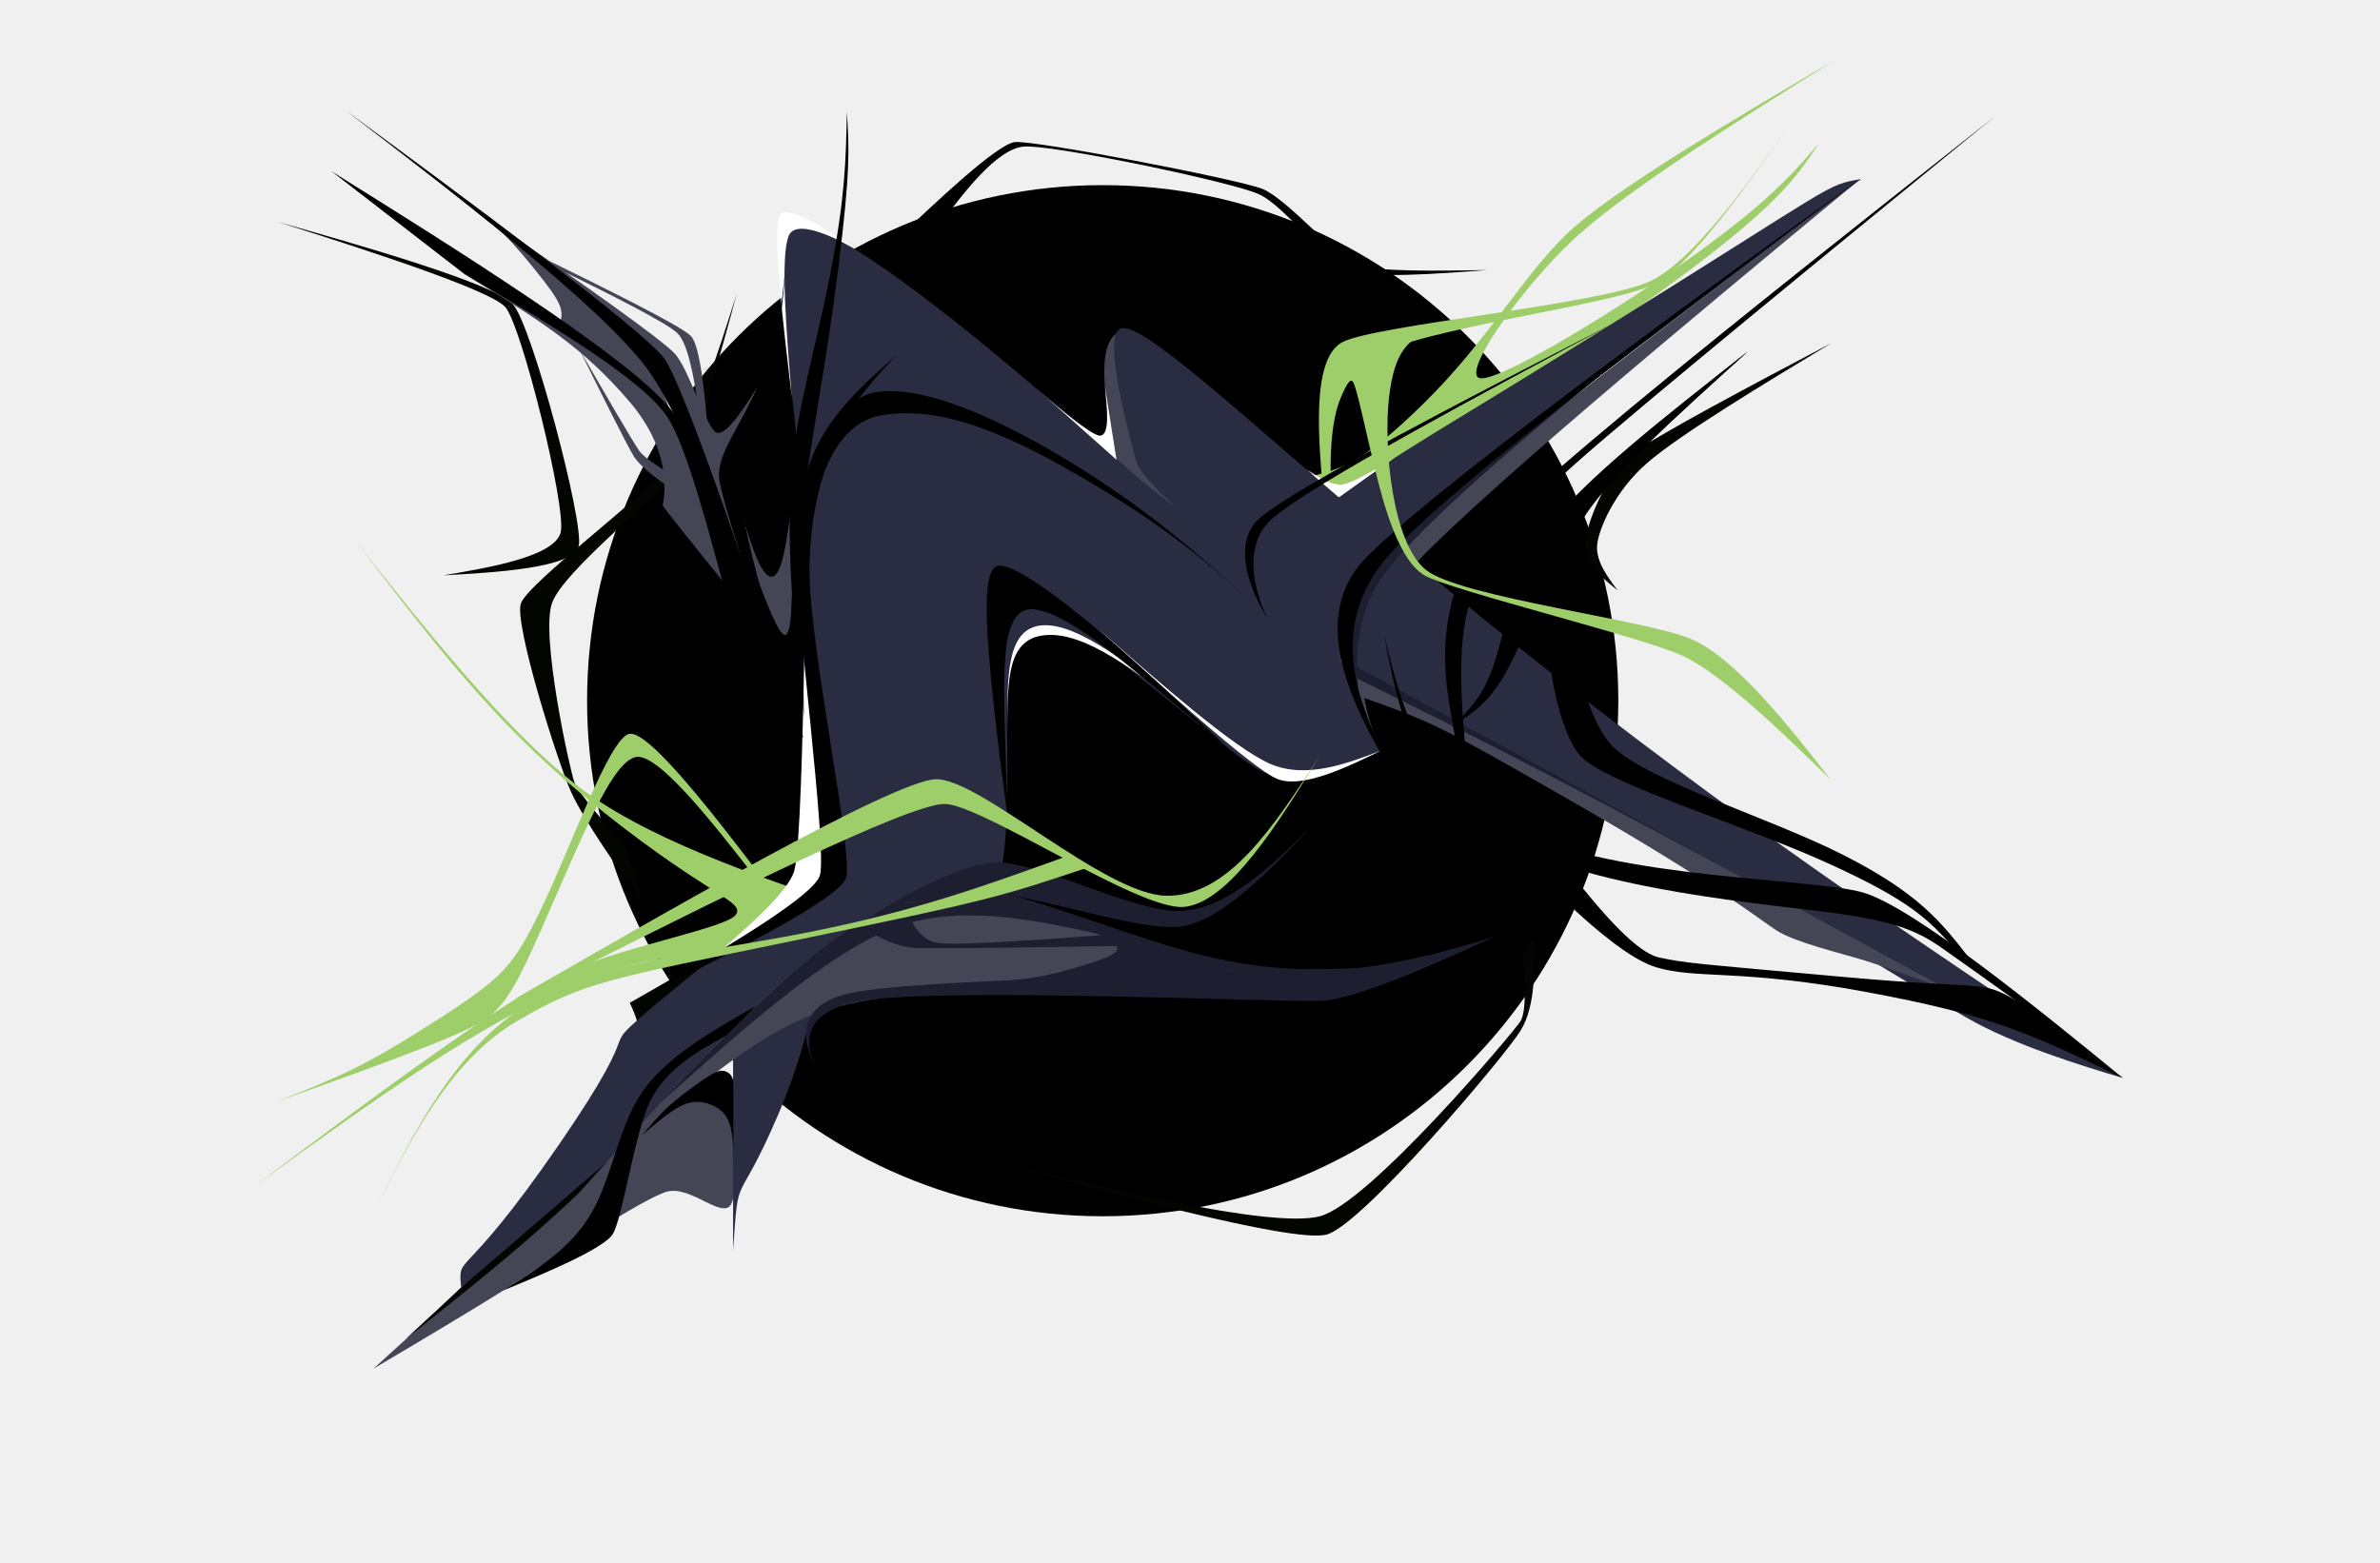
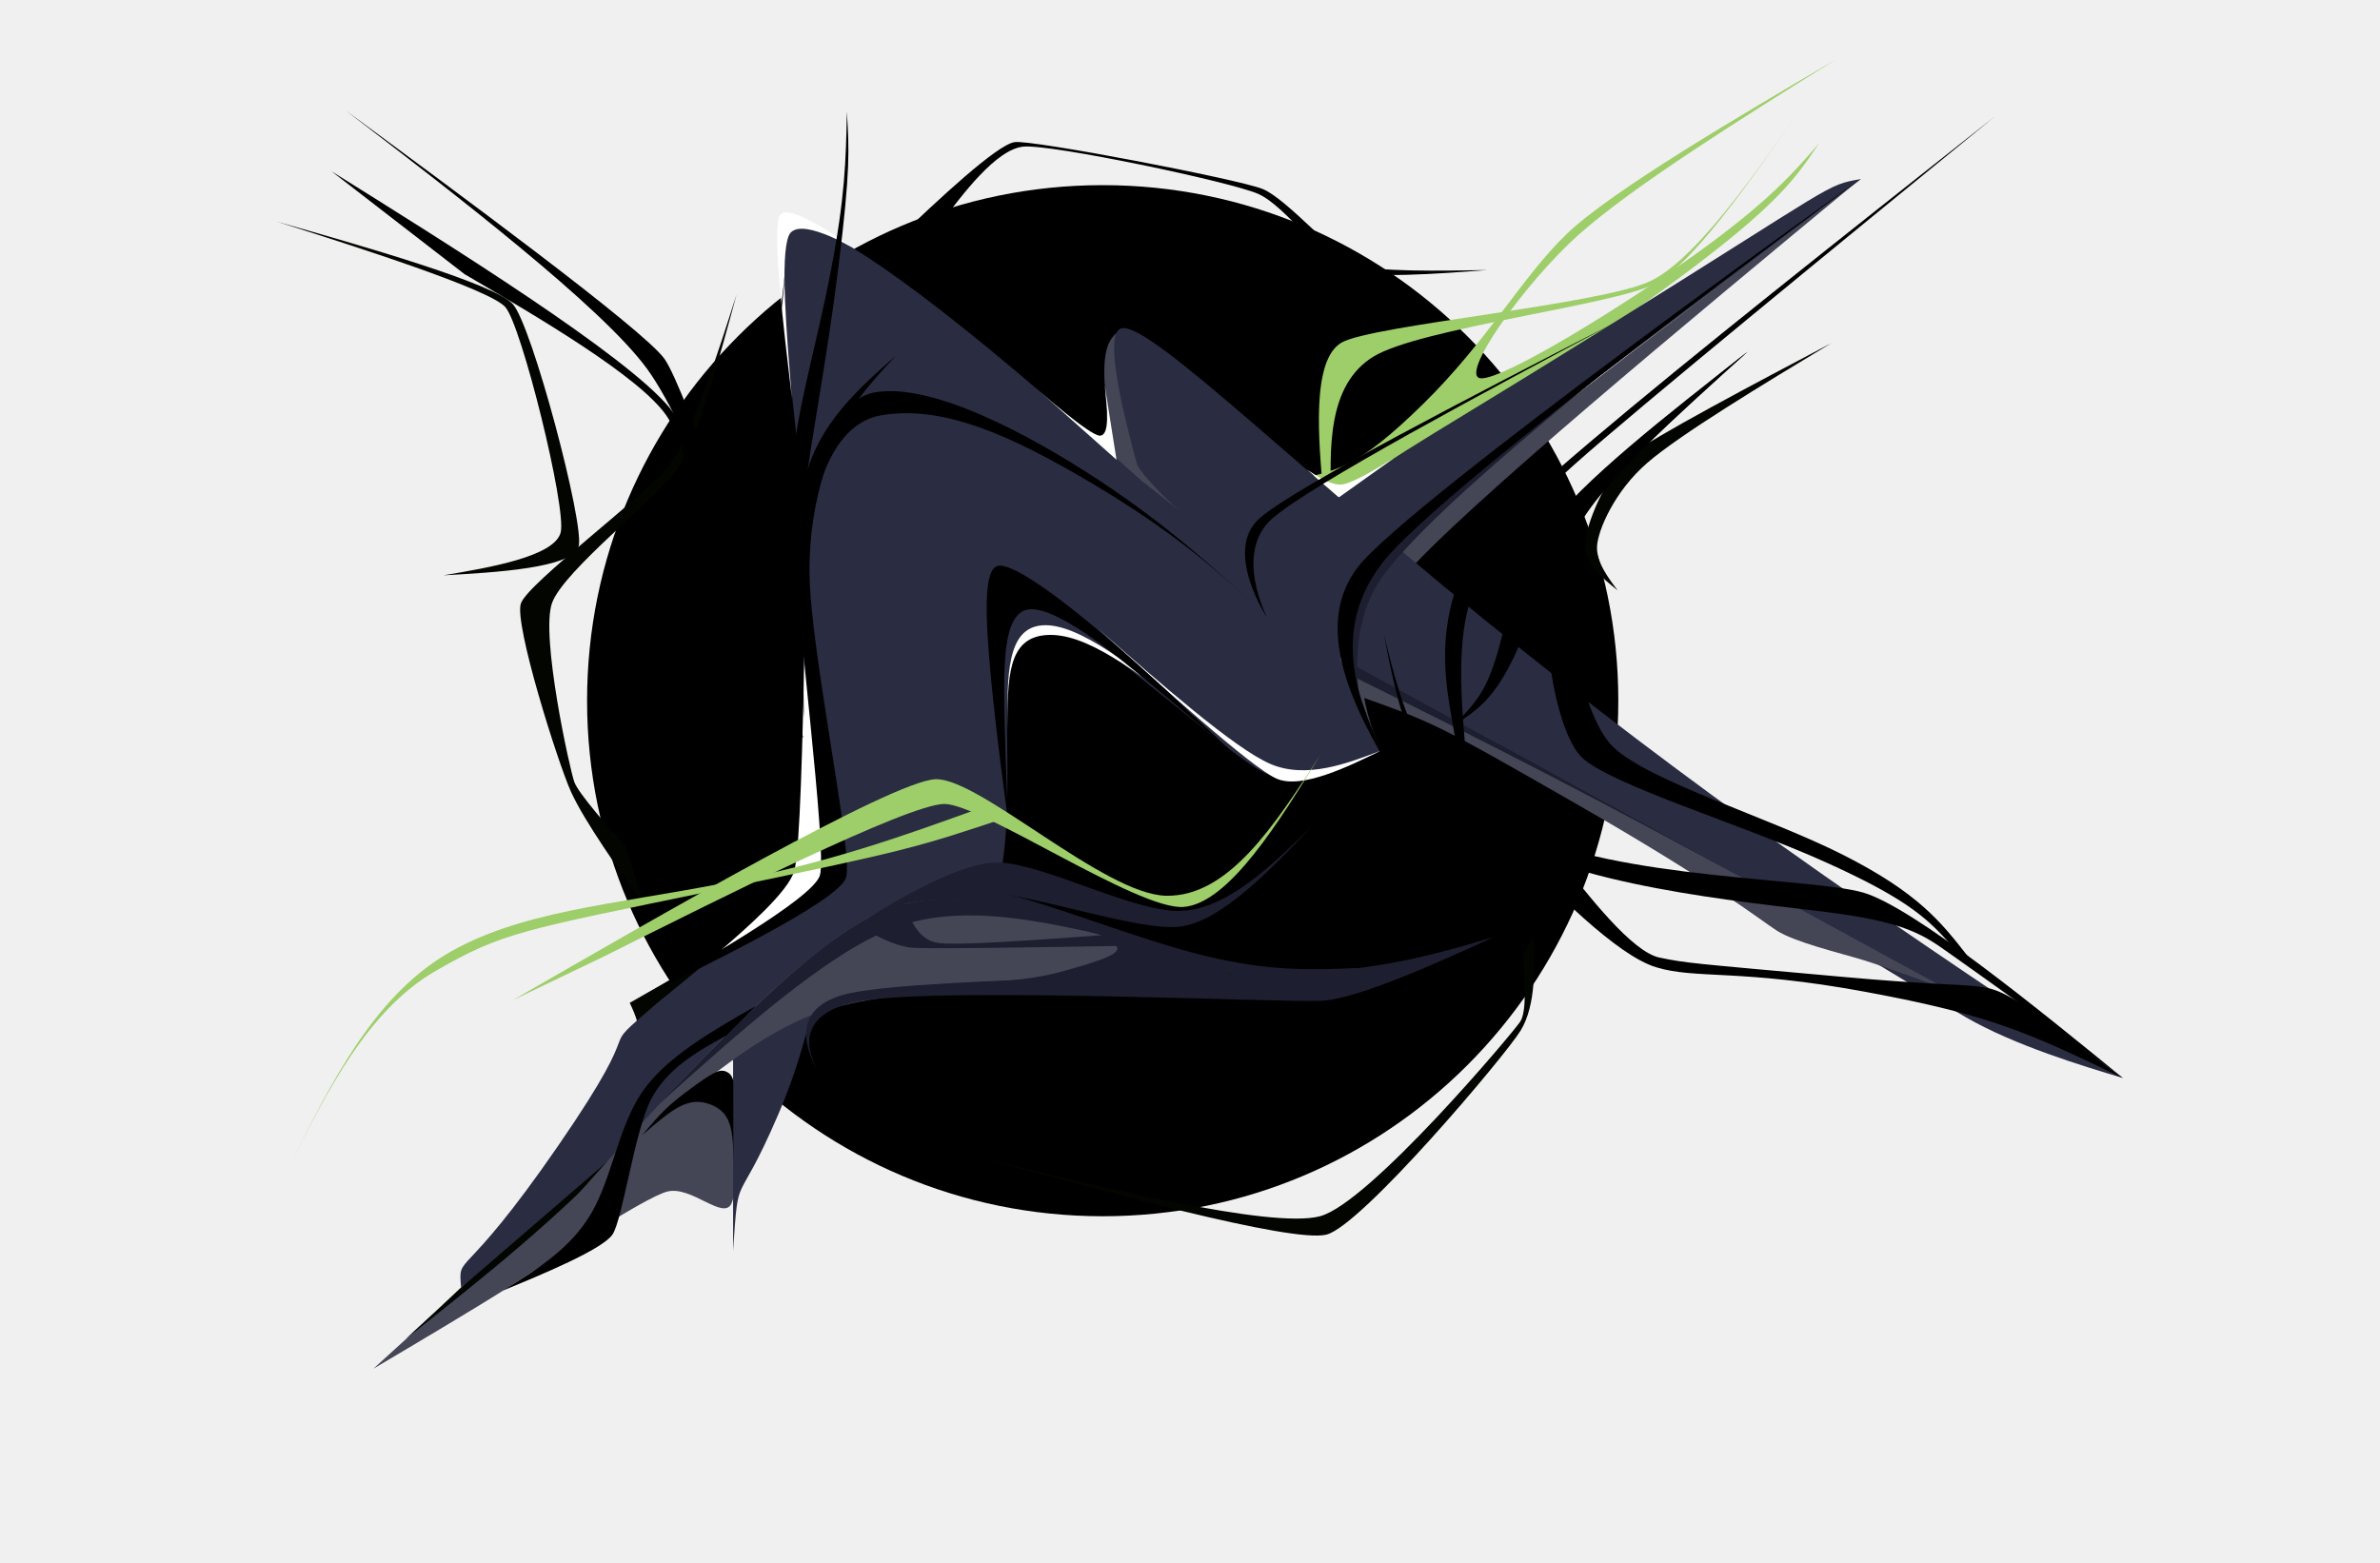
<svg xmlns="http://www.w3.org/2000/svg" width="1980" height="1300" viewBox="0 0 523.875 343.958" version="1.1" id="svg5">
  <defs id="defs2" />
  <g id="layer10" ref="svg_group" style="display:inline">
    <circle style="fill:#000000;fill-opacity:1;stroke:none;stroke-width:5;stroke-linecap:round;stroke-linejoin:round;stroke-miterlimit:300;paint-order:fill markers stroke" id="path127834" cx="242.72" cy="154.252" r="113.495" />
    <path style="font-variation-settings:normal;opacity:1;vector-effect:none;fill:#000000;fill-opacity:1;stroke:none;stroke-width:2;stroke-linecap:butt;stroke-linejoin:miter;stroke-miterlimit:4;stroke-dasharray:none;stroke-dashoffset:0;stroke-opacity:1;-inkscape-stroke:none;stop-color:#000000;stop-opacity:1" d="m 198.208,51.881 c 7.815,-7.403 21.199,-20.082 25.161,-20.601 3.962,-0.518 49.165,8.159 54.525,10.31 5.36,2.151 16.386,15.029 20.503,16.661 4.117,1.633 18.88,1.375 28.94,1.2 -10.972,0.827 -25.76,1.941 -30.823,0.051 -5.063,-1.89 -13.475,-14.121 -19.549,-16.813 -6.074,-2.693 -45.725,-11.007 -51.715,-10.413 -5.99,0.594 -13.427,10.538 -18.342,17.11 0,0 -8.701,2.495 -8.701,2.495 z" id="path135194" />
    <path style="font-variation-settings:normal;opacity:1;vector-effect:none;fill:#030500;fill-opacity:1;stroke:none;stroke-width:5;stroke-linecap:butt;stroke-linejoin:miter;stroke-miterlimit:4;stroke-dasharray:none;stroke-dashoffset:0;stroke-opacity:1;-inkscape-stroke:none;stop-color:#000000;stop-opacity:1" d="m 162.127,64.833 c -4.09,12.847 -9.859,30.97 -14.842,37.554 -4.983,6.585 -31.122,25.951 -32.634,30.465 -1.512,4.514 8.11,34.959 11.01,41.398 2.9,6.438 10.701,17.447 16.163,25.156 0,0 -4.017,-12.881 -4.017,-12.881 -3.826,-4.331 -10.427,-11.802 -11.381,-14.341 -0.954,-2.539 -7.513,-32.291 -4.906,-39.467 2.607,-7.176 23.375,-23.235 27.659,-29.519 4.284,-6.284 9.384,-25.167 12.948,-38.364 z" id="path1151" />
    <path style="font-variation-settings:normal;opacity:1;vector-effect:none;fill:#030500;fill-opacity:1;stroke:none;stroke-width:5;stroke-linecap:butt;stroke-linejoin:miter;stroke-miterlimit:4;stroke-dasharray:none;stroke-dashoffset:0;stroke-opacity:1;-inkscape-stroke:none;stop-color:#000000;stop-opacity:1" d="m 97.621,126.649 c 11.189,-0.617 28.403,-1.566 29.751,-6.371 1.348,-4.805 -10.29,-48.787 -14.52,-53.367 -4.231,-4.58 -33.81,-12.98 -51.864,-18.107 17.431,5.543 46.641,14.831 50.218,18.77 3.578,3.939 13.565,44.329 12.204,49.65 -1.361,5.321 -15.933,7.769 -25.789,9.425 z" id="path2333" />
    <path style="font-variation-settings:normal;opacity:1;vector-effect:none;fill:#030500;fill-opacity:1;stroke:none;stroke-width:5;stroke-linecap:butt;stroke-linejoin:miter;stroke-miterlimit:4;stroke-dasharray:none;stroke-dashoffset:0;stroke-opacity:1;-inkscape-stroke:none;stop-color:#000000;stop-opacity:1" d="m 215.134,254.635 c 26.336,7.266 69.108,19.067 76.827,17.156 7.718,-1.911 39.22,-39.199 42.73,-44.878 3.509,-5.678 3.112,-14.728 2.85,-20.701 0,0 -2.404,4.059 -2.404,4.059 0.39,4.397 1.08,12.184 -0.502,14.619 -1.582,2.434 -33.297,40.082 -44.134,42.87 -10.837,2.788 -49.171,-6.665 -75.366,-13.125 z" id="path2849" />
    <path style="font-variation-settings:normal;opacity:1;vector-effect:none;fill:#030500;fill-opacity:1;stroke:none;stroke-width:5;stroke-linecap:butt;stroke-linejoin:miter;stroke-miterlimit:4;stroke-dasharray:none;stroke-dashoffset:0;stroke-opacity:1;-inkscape-stroke:none;stop-color:#000000;stop-opacity:1" d="m 356.059,129.955 c -3.29,-2.646 -7.04,-5.663 -7.16,-9.845 -0.12,-4.182 4.809,-15.771 9.585,-19.67 4.775,-3.899 28.68,-16.501 44.65,-24.921 -15.229,9.198 -33.211,20.059 -40.503,26.341 -7.291,6.282 -10.918,14.933 -11.097,18.386 -0.179,3.454 2.414,6.901 4.525,9.708 z" id="path3350" />
  </g>
  <g id="layer7" style="display:inline" ref="svg_group">
-     <path style="font-variation-settings:normal;opacity:1;vector-effect:none;fill:#9ece6a;fill-opacity:1;stroke:none;stroke-width:2;stroke-linecap:butt;stroke-linejoin:miter;stroke-miterlimit:4;stroke-dasharray:none;stroke-dashoffset:0;stroke-opacity:1;-inkscape-stroke:none;stop-color:#000000;stop-opacity:1" d="m 193.398,201.827 c -22.271,-7.298 -48.15,-15.777 -64.191,-27.28 -16.041,-11.503 -34.649,-34.924 -50.662,-55.079 19.234,25.097 31.712,41.378 54.759,59.673 23.047,18.295 31.008,19.355 28.549,22.348 -2.458,2.993 -26.638,7.244 -39.759,13.578 -13.121,6.334 -43.413,29.053 -65.573,45.673 26.141,-18.824 49.226,-35.448 69.78,-43.951 20.554,-8.503 28.459,-5.837 39.584,-6.301 11.124,-0.464 18.693,-4.25 27.513,-8.66 z" id="path70267" />
-     <path style="font-variation-settings:normal;opacity:1;vector-effect:none;fill:#9ece6a;fill-opacity:1;stroke:none;stroke-width:2;stroke-linecap:butt;stroke-linejoin:miter;stroke-miterlimit:4;stroke-dasharray:none;stroke-dashoffset:0;stroke-opacity:1;-inkscape-stroke:none;stop-color:#000000;stop-opacity:1" d="m 165.437,192.096 c -8.75,-11.194 -20.913,-26.754 -25.637,-25.407 -4.724,1.346 -9.987,13.533 -17.787,31.376 -7.8,17.843 -10.195,23.17 -15.81,26.761 -5.615,3.59 -28.959,11.871 -45.39,17.7 13.731,-5.426 18.983,-7.501 34.66,-17.526 15.677,-10.024 17.505,-12.278 23.743,-25.142 6.239,-12.864 14.886,-37.306 19.25,-38.299 4.365,-0.993 19.568,18.963 29.91,32.539 0,0 -2.94,-2.002 -2.94,-2.002 z" id="path70935" />
    <path style="font-variation-settings:normal;opacity:1;vector-effect:none;fill:#9ece6a;fill-opacity:1;stroke:none;stroke-width:2;stroke-linecap:butt;stroke-linejoin:miter;stroke-miterlimit:4;stroke-dasharray:none;stroke-dashoffset:0;stroke-opacity:1;-inkscape-stroke:none;stop-color:#000000;stop-opacity:1" d="m 284.128,105.703 c 9.956,-1.837 14.802,-2.73 29.081,-16.731 14.28,-14.001 21.684,-27.842 31.539,-37.366 9.855,-9.524 38.248,-26.147 59.374,-38.515 -20.14,12.574 -44.638,27.869 -56.625,38.577 -11.987,10.708 -26.728,31.515 -21.445,31.617 5.283,0.101 31.544,-16.067 47.378,-27.489 15.834,-11.422 21.165,-17.562 26.954,-24.229 -5.109,7.652 -9.029,13.525 -31.07,29.853 -22.041,16.328 -45.571,30.791 -76.228,49.635 0,0 -8.958,-5.35 -8.958,-5.35 z" id="path85833" />
    <path style="font-variation-settings:normal;opacity:1;vector-effect:none;fill:#9ece6a;fill-opacity:1;stroke:none;stroke-width:2;stroke-linecap:butt;stroke-linejoin:miter;stroke-miterlimit:4;stroke-dasharray:none;stroke-dashoffset:0;stroke-opacity:1;-inkscape-stroke:none;stop-color:#000000;stop-opacity:1" d="m 293.087,111.053 c -0.458,-12.114 -0.997,-26.355 9.299,-32.591 10.297,-6.236 52.776,-11.269 61.868,-15.964 9.092,-4.695 24.845,-27.958 35.385,-43.523 -10.54,15.565 -25.509,37.67 -36.3,42.873 -10.791,5.203 -61.25,9.703 -68.012,13.553 -6.762,3.85 -5.105,21.75 -3.979,33.92 0,0 1.739,1.733 1.739,1.733 z" id="path87527" />
  </g>
  <g id="layer4" style="display:inline" ref="svg_group" />
  <g id="layer23" style="display:inline" ref="svg_group">
    <path style="font-variation-settings:normal;display:inline;opacity:1;vector-effect:none;fill:#444555;fill-opacity:1;stroke:none;stroke-width:5;stroke-linecap:butt;stroke-linejoin:miter;stroke-miterlimit:4;stroke-dasharray:none;stroke-dashoffset:0;stroke-opacity:1;-inkscape-stroke:none;stop-color:#000000;stop-opacity:1" d="m 158.134,235.933 c -6.943,2.582 -48.087,40.024 -75.934,65.367 9.651,-5.715 22.506,-13.326 30.015,-18.121 7.509,-4.796 29.465,-19.585 34.716,-20.878 5.251,-1.293 12.26,6.365 14.052,2.696 1.792,-3.669 4.094,-31.645 -2.849,-29.063 z" id="path70722" />
  </g>
  <g id="layer1" style="display:inline" ref="svg_group">
    <path style="font-variation-settings:normal;opacity:1;vector-effect:none;fill:#030500;fill-opacity:1;stroke:none;stroke-width:5;stroke-linecap:butt;stroke-linejoin:miter;stroke-miterlimit:4;stroke-dasharray:none;stroke-dashoffset:0;stroke-opacity:1;-inkscape-stroke:none;stop-color:#000000;stop-opacity:1" d="m 138.617,220.755 c 3.063,6.725 4.199,9.218 -9.191,29.311 -13.39,20.093 -20.621,26.744 -40.122,44.685 17.822,-14.1 33.662,-26.631 49.888,-43.986 16.226,-17.355 35.544,-46.439 35.411,-47.45 -0.133,-1.012 -23.221,10.87 -35.987,17.44 z" id="path5804" />
  </g>
  <g id="layer2" style="display:inline" ref="svg_group">
    <path style="font-variation-settings:normal;display:inline;opacity:1;vector-effect:none;fill:#444555;fill-opacity:1;stroke:none;stroke-width:5;stroke-linecap:butt;stroke-linejoin:miter;stroke-miterlimit:4;stroke-dasharray:none;stroke-dashoffset:0;stroke-opacity:1;-inkscape-stroke:none;stop-color:#000000;stop-opacity:1" d="m 257.674,120.542 c -3.447,-10.152 -2.46,-7.246 -6.55,-25.582 -4.089,-18.336 -4.052,-16.651 -4.182,-22.54 -2.065,1.499 -3.976,2.886 -3.861,10.092 0.115,7.206 2.224,18.227 4.503,30.138 0,0 10.09,7.892 10.09,7.892 z" id="path51954" />
    <path style="font-variation-settings:normal;opacity:1;vector-effect:none;fill:#444555;fill-opacity:1;stroke:none;stroke-width:5;stroke-linecap:butt;stroke-linejoin:miter;stroke-miterlimit:4;stroke-dasharray:none;stroke-dashoffset:0;stroke-opacity:1;-inkscape-stroke:none;stop-color:#000000;stop-opacity:1" d="M 409.501,39.387 C 369.715,69.441 304.959,118.355 298.326,125.982 c -6.633,7.627 0.145,25.379 4.31,36.286 -2.931,-9.029 -6.636,-20.441 6.475,-35.517 13.111,-15.076 61.837,-55.433 100.39,-87.364 z" id="path52611" />
    <path style="font-variation-settings:normal;display:inline;fill:#2a2c41;fill-opacity:1;stroke:none;stroke-width:5.292;stroke-linecap:round;stroke-linejoin:round;stroke-miterlimit:4;stroke-dasharray:none;stroke-dashoffset:0;stroke-opacity:1;stop-color:#000000" d="m 227.974,138.93 c 6.527,-3.009 13.628,2.7 23.8,10.879 0,0 15.258,12.268 15.258,12.268 5.086,4.089 11.529,9.269 16.053,9.652 4.524,0.383 13.71,-3.474 20.963,-6.519 0,0 -12.799,-29.398 -12.799,-29.398 0,0 50.375,-45.138 50.375,-45.138 0,0 68.022,-51.261 68.022,-51.261 -8.019,1.375 -4.885,0.838 -56.993,33.211 -52.108,32.373 -38.208,22.328 -73.78,48.034 0,0 8.183,23.394 8.183,23.394 C 273.134,126.303 269.203,121.293 234.988,91.462 200.774,61.632 181.028,48.691 175.083,49.383 c -5.945,0.693 -1.112,31.669 0.295,47.74 1.407,16.071 1.464,33.569 1.515,49.519 0.051,15.95 0.136,42.038 -1.821,46.542 -1.957,4.504 -19.607,18.841 -30.398,27.608 -15.067,12.974 -0.388,0.334 -21.79,31.403 -21.402,31.069 -22.061,23.354 -21.385,31.272 0,0 42.038,-36.251 42.038,-36.251 0,0 17.828,-14.517 17.828,-14.517 0,0 0,42.636 0,42.636 1.255,-18.606 0.552,-8.189 9.849,-29.788 9.296,-21.598 3.837,-23.172 16.652,-27.092 12.814,-3.92 25.042,-11.02 29.603,-18.244 4.562,-7.224 4.373,-23.735 4.227,-36.536 -0.146,-12.801 -0.248,-21.737 6.279,-24.746 z" id="path6119-3" />
    <path style="font-variation-settings:normal;display:inline;opacity:1;vector-effect:none;fill:#2a2c41;fill-opacity:1;stroke:none;stroke-width:5;stroke-linecap:butt;stroke-linejoin:miter;stroke-miterlimit:4;stroke-dasharray:none;stroke-dashoffset:0;stroke-opacity:1;-inkscape-stroke:none;stop-color:#000000;stop-opacity:1" d="m 310.399,154.095 c 35.18,16.169 111.401,63.571 122.292,69.836 10.891,6.265 25.642,10.699 34.601,13.393 -47.752,-31.844 -85.901,-57.285 -132.787,-94.662 -46.885,-37.377 -80.602,-71.175 -87.436,-70.427 -6.834,0.748 6.855,43.515 17.28,76.086 6.035,-5.771 10.869,-10.395 46.049,5.775 z" id="path25858" />
  </g>
  <g id="layer3" style="display:inline" ref="svg_group">
    <path style="font-variation-settings:normal;opacity:1;vector-effect:none;fill:#444555;fill-opacity:1;stroke:none;stroke-width:5;stroke-linecap:butt;stroke-linejoin:miter;stroke-miterlimit:4;stroke-dasharray:none;stroke-dashoffset:0;stroke-opacity:1;-inkscape-stroke:none;stop-color:#000000;stop-opacity:1" d="m 277.63,217.149 c -1.951,-0.724 -35.214,-13.07 -37.343,-13.899 -2.129,-0.829 -29.623,-12.114 -49.129,-1.234 -19.505,10.88 -44.861,39.393 -69.843,67.485 18.039,-17.956 38.874,-38.696 56.753,-45.795 17.879,-7.099 45.921,-5.767 70.2,-4.613 0,0 31.312,-1.22 29.361,-1.944 z" id="path2016" />
    <path style="font-variation-settings:normal;display:inline;opacity:1;vector-effect:none;fill:#444555;fill-opacity:1;stroke:none;stroke-width:5;stroke-linecap:butt;stroke-linejoin:miter;stroke-miterlimit:4;stroke-dasharray:none;stroke-dashoffset:0;stroke-opacity:1;-inkscape-stroke:none;stop-color:#000000;stop-opacity:1" d="m 429.101,218.05 c -6.501,-2.392 -14.306,-5.264 -19.135,-6.748 -4.829,-1.484 -14.939,-3.875 -18.929,-6.475 -3.99,-2.6 -13.714,-10.444 -44.253,-27.956 -30.54,-17.512 -31.154,-17.732 -47.318,-23.51 0,0 -4.699,-8.52 -4.699,-8.52" id="path20072" />
    <path style="font-variation-settings:normal;display:inline;opacity:1;vector-effect:none;fill:#444555;fill-opacity:1;stroke:none;stroke-width:5;stroke-linecap:butt;stroke-linejoin:miter;stroke-miterlimit:4;stroke-dasharray:none;stroke-dashoffset:0;stroke-opacity:1;-inkscape-stroke:none;stop-color:#000000;stop-opacity:1" d="m 251.2,105.78 c 0.824,0.634 0.875,0.673 3.658,2.865 2.783,2.192 2.908,2.291 4.954,3.919 -2.181,-1.891 -3.238,-2.808 -5.682,-5.446 -2.444,-2.638 -2.951,-3.409 -3.996,-5 0,0 1.066,3.662 1.066,3.662 z" id="path1218" />
    <path style="font-variation-settings:normal;display:inline;opacity:1;vector-effect:none;fill:#1d1f30;fill-opacity:1;stroke:none;stroke-width:5;stroke-linecap:butt;stroke-linejoin:miter;stroke-miterlimit:4;stroke-dasharray:none;stroke-dashoffset:0;stroke-opacity:1;-inkscape-stroke:none;stop-color:#000000;stop-opacity:1" d="m 180.47,236.295 c 0,0 -10.265,-14.239 6.986,-17.736 17.251,-3.497 87.572,-3.839 103.28,-4.702 15.708,-0.863 28.833,-4.81 38.053,-7.583 -10.966,5.036 -29.569,13.578 -37.843,14.033 -8.274,0.455 -81.567,-2.985 -100.754,-0.062 -19.187,2.922 -9.723,16.05 -9.723,16.05 z" id="path21166" />
    <path style="font-variation-settings:normal;display:inline;opacity:1;vector-effect:none;fill:#1d1f30;fill-opacity:1;stroke:none;stroke-width:5;stroke-linecap:butt;stroke-linejoin:miter;stroke-miterlimit:4;stroke-dasharray:none;stroke-dashoffset:0;stroke-opacity:1;-inkscape-stroke:none;stop-color:#000000;stop-opacity:1" d="m 207.485,216.531 c 0,0 63.599,-2.007 63.599,-2.007 0,0 -28.21,-8.68 -28.21,-8.68 4.241,2.996 5.3,3.743 -5.025,6.861 -10.325,3.118 -14.326,3.259 -30.364,3.826 z" id="path18615" />
    <path style="font-variation-settings:normal;display:inline;opacity:1;vector-effect:none;fill:#1d1f30;fill-opacity:1;stroke:none;stroke-width:5;stroke-linecap:butt;stroke-linejoin:miter;stroke-miterlimit:4;stroke-dasharray:none;stroke-dashoffset:0;stroke-opacity:1;-inkscape-stroke:none;stop-color:#000000;stop-opacity:1" d="m 188.682,203.689 c 3.131,1.789 8.098,4.627 12.081,4.94 3.983,0.313 29.591,-0.121 45.732,-0.395 0,0 -3.621,-2.39 -3.621,-2.39 -13.364,0.993 -32.211,2.393 -36.523,1.711 -4.313,-0.682 -6.09,-5.345 -7.349,-8.652 0,0 -10.319,4.786 -10.319,4.786 z" id="path26927" />
    <path style="font-variation-settings:normal;display:inline;opacity:1;vector-effect:none;fill:#1d1f30;fill-opacity:1;stroke:none;stroke-width:5;stroke-linecap:butt;stroke-linejoin:miter;stroke-miterlimit:4;stroke-dasharray:none;stroke-dashoffset:0;stroke-opacity:1;-inkscape-stroke:none;stop-color:#000000;stop-opacity:1" d="m 145.021,243.097 c 16.97,-17.648 36.035,-37.475 50.33,-42.918 14.295,-5.442 31.875,0.434 47.523,5.664 -15.09,-3.33 -31.814,-7.021 -46.357,-1.484 -14.544,5.537 -33.968,22.989 -51.495,38.738 z" id="path18171" />
    <path style="font-variation-settings:normal;display:inline;opacity:1;vector-effect:none;fill:#1d1f30;fill-opacity:1;stroke:none;stroke-width:5;stroke-linecap:butt;stroke-linejoin:miter;stroke-miterlimit:4;stroke-dasharray:none;stroke-dashoffset:0;stroke-opacity:1;-inkscape-stroke:none;stop-color:#000000;stop-opacity:1" d="m 199.001,198.903 c 5.948,-1.9 13.014,-4.158 22.529,-2.065 9.515,2.093 29.451,10.134 43.808,13.608 14.357,3.475 23.793,3.072 33.704,2.65 -7.298,2.589 -13.872,4.922 -27.206,1.586 -13.334,-3.336 -17.838,-5.635 -39.138,-11.621 -21.3,-5.986 -24.613,-5.498 -33.698,-4.159 z" id="path27205" />
  </g>
  <g id="layer5" style="display:inline" ref="svg_group">
-     <path style="font-variation-settings:normal;opacity:1;vector-effect:none;fill:#444555;fill-opacity:1;stroke:none;stroke-width:5;stroke-linecap:butt;stroke-linejoin:miter;stroke-miterlimit:4;stroke-dasharray:none;stroke-dashoffset:0;stroke-opacity:1;-inkscape-stroke:none;stop-color:#000000;stop-opacity:1" d="m 147.165,90.111 c 0.401,0.06 -1.159,-6.719 -14.213,-19.848 C 119.898,57.134 114.369,53.121 99.56,42.371 c 8.645,6.402 11.022,8.162 17.829,16.541 6.808,8.379 6.601,9.289 5.849,12.602 8.157,6.428 23.525,18.537 23.926,18.597 z" id="path4620" />
-     <path style="font-variation-settings:normal;opacity:1;vector-effect:none;fill:#444555;fill-opacity:1;stroke:none;stroke-width:5;stroke-linecap:butt;stroke-linejoin:miter;stroke-miterlimit:4;stroke-dasharray:none;stroke-dashoffset:0;stroke-opacity:1;-inkscape-stroke:none;stop-color:#000000;stop-opacity:1" d="m 102.263,60.357 c 17.086,9.408 34.874,19.202 43.975,30.028 9.1,10.825 11.074,24.538 12.969,37.71 -4.512,-5.598 -13.275,-16.469 -13.344,-16.828 -0.07,-0.359 3.117,-10.617 -7.251,-22.786 C 128.244,76.313 118.844,70.54 102.263,60.357 Z" id="path7472" />
-     <path style="font-variation-settings:normal;opacity:1;vector-effect:none;fill:#444555;fill-opacity:1;stroke:none;stroke-width:5;stroke-linecap:butt;stroke-linejoin:miter;stroke-miterlimit:4;stroke-dasharray:none;stroke-dashoffset:0;stroke-opacity:1;-inkscape-stroke:none;stop-color:#000000;stop-opacity:1" d="m 160.958,104.93 c 4.478,17.474 10.536,41.114 11.995,41.539 1.459,0.425 1.501,-21.435 1.532,-37.594 -1.279,10.247 -2.347,18.804 -4.973,18.038 -2.626,-0.766 -5.323,-10.421 -8.553,-21.983 0,0 1e-5,0 1e-5,0 z" id="path10023" />
-     <path style="font-variation-settings:normal;opacity:1;vector-effect:none;fill:#444555;fill-opacity:1;stroke:none;stroke-width:5;stroke-linecap:butt;stroke-linejoin:miter;stroke-miterlimit:4;stroke-dasharray:none;stroke-dashoffset:0;stroke-opacity:1;-inkscape-stroke:none;stop-color:#000000;stop-opacity:1" d="m 113.923,52.568 c 0,0 31.927,28.548 31.927,28.548 0,0 17.756,47.174 17.756,47.174 0,0 -2.648,-23.36 -2.648,-23.36 0,0 3.807,-14.846 3.807,-14.846 0,0 2.574,-5.905 2.574,-5.905 -3.357,5.363 -7.414,11.846 -9.603,11.052 -2.19,-0.794 -6.072,-13.933 -9.148,-17.318 -3.076,-3.385 -22.393,-16.815 -34.664,-25.345 z" id="path15668" />
    <path style="font-variation-settings:normal;opacity:1;vector-effect:none;fill:#000000;fill-opacity:1;stroke:none;stroke-width:5;stroke-linecap:butt;stroke-linejoin:miter;stroke-miterlimit:4;stroke-dasharray:none;stroke-dashoffset:0;stroke-opacity:1;-inkscape-stroke:none;stop-color:#000000;stop-opacity:1" d="m 141.324,249.907 c 4.219,-4.94 5.468,-6.402 10.969,-10.454 5.501,-4.051 6.371,-3.979 7.494,-3.552 1.124,0.428 1.386,1.255 1.626,2.012 0,0 0.023,19.853 0.023,19.853 -0.024,-8.356 -0.036,-12.67 -5.009,-14.614 -4.973,-1.944 -8.423,1.019 -15.103,6.754 0,0 2e-5,0 2e-5,0 z" id="path16946" />
    <path style="font-variation-settings:normal;opacity:1;vector-effect:none;fill:#1d1f30;fill-opacity:1;stroke:none;stroke-width:5;stroke-linecap:butt;stroke-linejoin:miter;stroke-miterlimit:4;stroke-dasharray:none;stroke-dashoffset:0;stroke-opacity:1;-inkscape-stroke:none;stop-color:#000000;stop-opacity:1" d="m 298.484,146.689 c 0,0 58.381,31.887 58.381,31.887 0,0 29.46,16.18 29.46,16.18 -14.996,-8.091 -27.994,-15.104 -44.561,-23.688 -16.567,-8.584 -28.914,-14.705 -43.158,-21.765 0,0 -0.122,-2.614 -0.122,-2.614 z" id="path23658" />
    <path style="font-variation-settings:normal;opacity:1;vector-effect:none;fill:#1d1f30;fill-opacity:1;stroke:none;stroke-width:5;stroke-linecap:butt;stroke-linejoin:miter;stroke-miterlimit:4;stroke-dasharray:none;stroke-dashoffset:0;stroke-opacity:1;-inkscape-stroke:none;stop-color:#000000;stop-opacity:1" d="m 299.62,155.767 c -0.016,-0.015 -5.697,-21.086 -0.531,-28.158 5.166,-7.071 35.874,-31.467 57.053,-48.293 -20.774,17.202 -43.113,35.701 -51.797,47.587 -8.684,11.886 -4.709,28.878 -4.725,28.863 z" id="path24291" />
-     <path style="font-variation-settings:normal;opacity:1;vector-effect:none;fill:#444555;fill-opacity:1;stroke:none;stroke-width:5;stroke-linecap:butt;stroke-linejoin:miter;stroke-miterlimit:4;stroke-dasharray:none;stroke-dashoffset:0;stroke-opacity:1;-inkscape-stroke:none;stop-color:#000000;stop-opacity:1" d="m 124.483,59.97 c 8.883,4.403 22.271,11.039 24.665,13.419 2.394,2.38 3.651,10.304 4.485,15.561 0,0 2.16,5.622 2.16,5.622 -0.605,-6.959 -1.596,-18.349 -3.707,-20.596 -2.111,-2.247 -20.155,-11.111 -31.178,-16.527 0,0 3.822,2.929 3.822,2.929 0,0 -0.247,-0.41 -0.247,-0.41 z" id="path25139" />
-     <path style="font-variation-settings:normal;opacity:1;vector-effect:none;fill:#444555;fill-opacity:1;stroke:none;stroke-width:5;stroke-linecap:butt;stroke-linejoin:miter;stroke-miterlimit:4;stroke-dasharray:none;stroke-dashoffset:0;stroke-opacity:1;-inkscape-stroke:none;stop-color:#000000;stop-opacity:1" d="m 127.639,77.13 c 4.116,8.304 10.489,21.159 11.924,23.4 1.435,2.24 4.893,4.732 7.126,6.342 -0.02,-1.092 -0.048,-2.679 -0.234,-3.073 -0.186,-0.394 -4.355,-2.623 -5.759,-4.58 -1.404,-1.956 -8.499,-14.214 -13.057,-22.088 0,0 5e-5,0 5e-5,0 z" id="path25670" />
  </g>
  <g id="layer9" style="display:inline" ref="svg_group">
    <path style="font-variation-settings:normal;opacity:1;vector-effect:none;fill:#ffffff;fill-opacity:1;stroke:none;stroke-width:2;stroke-linecap:butt;stroke-linejoin:miter;stroke-miterlimit:4;stroke-dasharray:none;stroke-dashoffset:0;stroke-opacity:1;-inkscape-stroke:none;stop-color:#000000;stop-opacity:1" d="m 187.6,54.479 c -0.025,-0.048 -14.456,-10.698 -16.033,-6.901 -1.576,3.796 0.885,24.477 2.763,40.255 -1.211,-14.478 -2.621,-31.342 -0.711,-35.943 1.91,-4.6 14.006,2.637 13.981,2.589 z" id="path98815" />
    <path style="font-variation-settings:normal;opacity:1;vector-effect:none;fill:#fefefe;fill-opacity:1;stroke:none;stroke-width:2;stroke-linecap:butt;stroke-linejoin:miter;stroke-miterlimit:4;stroke-dasharray:none;stroke-dashoffset:0;stroke-opacity:1;-inkscape-stroke:none;stop-color:#000000;stop-opacity:1" d="m 241.585,138.309 c 13.735,12.445 33.932,30.745 39.444,33.119 5.512,2.374 15.933,-2.741 23.019,-6.219 -7.381,2.84 -16.533,6.361 -24.445,2.953 -7.913,-3.408 -24.578,-18.047 -38.018,-29.853 z" id="path102751" />
    <path style="font-variation-settings:normal;opacity:1;vector-effect:none;fill:#ffffff;fill-opacity:1;stroke:none;stroke-width:2;stroke-linecap:butt;stroke-linejoin:miter;stroke-miterlimit:4;stroke-dasharray:none;stroke-dashoffset:0;stroke-opacity:1;-inkscape-stroke:none;stop-color:#000000;stop-opacity:1" d="m 177.046,144.637 c -0.356,16.508 -0.915,42.491 -2.217,47.073 -1.302,4.582 -10.362,12.46 -16.118,17.465 8.485,-4.34 21.283,-10.886 22.786,-16.174 1.502,-5.287 -2.078,-31.192 -4.451,-48.364 z" id="path103800" />
    <path style="font-variation-settings:normal;opacity:1;vector-effect:none;fill:#fdfffc;fill-opacity:1;stroke:none;stroke-width:2;stroke-linecap:butt;stroke-linejoin:miter;stroke-miterlimit:4;stroke-dasharray:none;stroke-dashoffset:0;stroke-opacity:1;-inkscape-stroke:none;stop-color:#000000;stop-opacity:1" d="m 228.681,86.004 c 0.023,0.022 11.111,9.893 17.078,15.206 0,0 -2.556,-16.194 -2.556,-16.194 0.524,5.085 1.119,10.851 -1.096,10.888 -2.215,0.037 -13.449,-9.923 -13.426,-9.901 z" id="path117024" />
    <path style="font-variation-settings:normal;opacity:1;vector-effect:none;fill:#ffffff;fill-opacity:1;stroke:none;stroke-width:2;stroke-linecap:butt;stroke-linejoin:miter;stroke-miterlimit:4;stroke-dasharray:none;stroke-dashoffset:0;stroke-opacity:1;-inkscape-stroke:none;stop-color:#000000;stop-opacity:1" d="m 287.715,103.406 c 0,0 7.01,6.072 7.01,6.072 0,0 12.191,-8.68 12.191,-8.68 -4.005,2.433 -9.1,5.529 -11.43,5.845 -2.329,0.317 -5.376,-1.673 -7.771,-3.237 z" id="path120075" />
    <path style="font-variation-settings:normal;display:inline;opacity:1;vector-effect:none;fill:#ffffff;fill-opacity:1;stroke:none;stroke-width:5;stroke-linecap:butt;stroke-linejoin:miter;stroke-miterlimit:4;stroke-dasharray:none;stroke-dashoffset:0;stroke-opacity:1;-inkscape-stroke:none;stop-color:#000000;stop-opacity:1" d="m 221.76,160.725 c -0.096,-12.112 -0.179,-22.526 7.714,-23.069 7.893,-0.543 19.878,9.052 33.819,20.212 -13.836,-10.577 -24.405,-18.656 -32.961,-18.068 -8.556,0.589 -8.563,9.395 -8.572,20.924 0,0 -2e-5,0 -2e-5,0 z" id="path20232" />
  </g>
  <g id="layer28" style="display:inline" ref="svg_group">
    <path style="font-variation-settings:normal;opacity:1;vector-effect:none;fill:#000000;fill-opacity:1;stroke:none;stroke-width:2;stroke-linecap:butt;stroke-linejoin:miter;stroke-miterlimit:4;stroke-dasharray:none;stroke-dashoffset:0;stroke-opacity:1;-inkscape-stroke:none;stop-color:#000000;stop-opacity:1" d="m 221.825,179.889 c 0.061,-0.001 -0.895,-21.47 -0.788,-29.562 0.107,-8.092 0.851,-14.939 4.835,-16.06 3.984,-1.12 12.042,4.156 18.429,9.059 6.387,4.904 17.998,14.766 27.51,22.847 -9.648,-9.182 -18.467,-17.576 -28.543,-26.144 -10.076,-8.568 -20.844,-16.542 -23.834,-15.393 -2.991,1.15 -2.526,11.516 -1.322,24.433 1.204,12.917 3.653,30.82 3.714,30.819 z" id="path109823" />
    <path style="font-variation-settings:normal;opacity:1;vector-effect:none;fill:#000000;fill-opacity:1;stroke:none;stroke-width:2;stroke-linecap:butt;stroke-linejoin:miter;stroke-miterlimit:4;stroke-dasharray:none;stroke-dashoffset:0;stroke-opacity:1;-inkscape-stroke:none;stop-color:#000000;stop-opacity:1" d="m 321.04,175.967 c 1.134,0.202 2.313,0.412 1.899,-6.418 -0.414,-6.831 -2.496,-21.876 -0.363,-33.126 2.133,-11.251 10.498,-22.128 23.989,-34.17 13.491,-12.041 58.543,-48.851 92.452,-76.557 -34.444,27.207 -66.726,52.708 -88.947,71.54 -22.221,18.833 -28.464,25.802 -30.883,36.925 -2.419,11.123 -0.341,19.718 1.157,28.525 1.499,8.807 1.142,10.792 0.696,13.281 z" id="path112770" />
    <path style="font-variation-settings:normal;opacity:1;vector-effect:none;fill:#1d1f30;fill-opacity:1;stroke:none;stroke-width:2;stroke-linecap:butt;stroke-linejoin:miter;stroke-miterlimit:4;stroke-dasharray:none;stroke-dashoffset:0;stroke-opacity:1;-inkscape-stroke:none;stop-color:#000000;stop-opacity:1" d="m 188.682,203.689 c 0.101,-0.096 21.078,-14.31 31.366,-13.811 10.288,0.499 29.479,10.919 39.725,10.651 10.246,-0.268 20.198,-10.02 29.003,-18.648 -8.698,9.172 -19.986,21.076 -29.117,22.108 -9.131,1.032 -31.115,-6.883 -43.916,-7.78 -12.801,-0.898 -27.163,7.577 -27.062,7.48 z" id="path116170" />
    <path style="font-variation-settings:normal;opacity:1;vector-effect:none;fill:#000000;fill-opacity:1;stroke:none;stroke-width:2;stroke-linecap:butt;stroke-linejoin:miter;stroke-miterlimit:4;stroke-dasharray:none;stroke-dashoffset:0;stroke-opacity:1;-inkscape-stroke:none;stop-color:#000000;stop-opacity:1" d="m 409.501,39.387 c -0.074,-0.005 -99.503,71.043 -110.616,85.456 -11.113,14.413 1.034,34.553 9.835,49.146 -7.836,-14.528 -17.718,-32.852 -4.474,-50.029 13.244,-17.177 105.33,-84.568 105.255,-84.573 z" id="path116905" />
    <path style="font-variation-settings:normal;opacity:1;vector-effect:none;fill:#000000;fill-opacity:1;stroke:none;stroke-width:2;stroke-linecap:butt;stroke-linejoin:miter;stroke-miterlimit:4;stroke-dasharray:none;stroke-dashoffset:0;stroke-opacity:1;-inkscape-stroke:none;stop-color:#000000;stop-opacity:1" d="m 176.953,157.895 c 0.053,0.066 -1.039,-33.766 2.726,-49.271 3.766,-15.505 10.183,-22.417 17.515,-30.314 -8.016,7.045 -17.046,14.981 -19.97,27.021 -2.924,12.04 -0.324,52.497 -0.271,52.564 z" id="path127485" />
    <path style="font-variation-settings:normal;opacity:1;vector-effect:none;fill:#000000;fill-opacity:1;stroke:none;stroke-width:2;stroke-linecap:butt;stroke-linejoin:miter;stroke-miterlimit:4;stroke-dasharray:none;stroke-dashoffset:0;stroke-opacity:1;-inkscape-stroke:none;stop-color:#000000;stop-opacity:1" d="m 72.972,37.708 c 0,0 29.291,22.65 29.291,22.65 15.945,9.323 38.511,22.518 44.455,31.171 5.944,8.653 13.014,41.362 16.616,51.333 3.603,9.971 13.542,19.913 13.469,19.492 -0.073,-0.421 -19.704,-60.898 -29.41,-72.578 C 137.685,78.095 99.488,54.256 72.972,37.708 Z" id="path128534" />
    <path style="font-variation-settings:normal;opacity:1;vector-effect:none;fill:#000000;fill-opacity:1;stroke:none;stroke-width:2;stroke-linecap:butt;stroke-linejoin:miter;stroke-miterlimit:4;stroke-dasharray:none;stroke-dashoffset:0;stroke-opacity:1;-inkscape-stroke:none;stop-color:#000000;stop-opacity:1" d="M 76.008,24.253 C 99.493,42.239 132.444,67.475 142.452,81.227 152.46,94.979 166.561,134.396 176.61,162.488 167.166,134.135 150.945,85.436 146.211,78.93 141.476,72.424 100.098,41.978 76.008,24.253 Z" id="path3898" />
    <path style="font-variation-settings:normal;opacity:1;vector-effect:none;fill:#000000;fill-opacity:1;stroke:none;stroke-width:2;stroke-linecap:butt;stroke-linejoin:miter;stroke-miterlimit:4;stroke-dasharray:none;stroke-dashoffset:0;stroke-opacity:1;-inkscape-stroke:none;stop-color:#000000;stop-opacity:1" d="m 172.901,58.636 c -0.539,7.282 -1.068,14.426 -3.471,21.607 -2.403,7.181 -7.614,15.682 -6.963,25.703 0.651,10.021 8.192,36.019 14.144,56.542 -6.968,-20.202 -17.858,-51.774 -18.329,-57.332 -0.471,-5.558 5.137,-11.642 9.143,-21.717 4.006,-10.075 4.559,-15.61 5.477,-24.803 z" id="path5195" />
    <path style="font-variation-settings:normal;opacity:1;vector-effect:none;fill:#000000;fill-opacity:1;stroke:none;stroke-width:2;stroke-linecap:butt;stroke-linejoin:miter;stroke-miterlimit:4;stroke-dasharray:none;stroke-dashoffset:0;stroke-opacity:1;-inkscape-stroke:none;stop-color:#000000;stop-opacity:1" d="m 175.556,143.815 c -0.568,-1.002 -2.65,-26.64 -1.305,-40.677 1.345,-14.038 5.442,-26.888 8.612,-43.407 3.17,-16.518 3.327,-24.285 3.546,-35.186 0.515,8.47 0.779,12.805 -1.802,33.81 -2.581,21.005 -6.291,39.408 -7.432,49.796 -1.141,10.388 -1.051,36.666 -1.618,35.664 z" id="path8645" />
    <path style="font-variation-settings:normal;opacity:1;vector-effect:none;fill:#000000;fill-opacity:1;stroke:none;stroke-width:5;stroke-linecap:butt;stroke-linejoin:miter;stroke-miterlimit:4;stroke-dasharray:none;stroke-dashoffset:0;stroke-opacity:1;-inkscape-stroke:none;stop-color:#000000;stop-opacity:1" d="m 188.683,85.852 c -5.165,11.192 -12.881,27.909 -13.338,37.152 -0.457,9.242 6.884,64.556 5.103,69.778 -1.781,5.222 -26.947,19.518 -41.831,27.973 17.007,-8.289 45.833,-22.337 47.591,-27.49 1.758,-5.152 -7.87,-49.901 -8.02,-67.125 -0.15,-17.224 5.33,-29.096 10.496,-40.288 z" id="path2716" />
    <path style="font-variation-settings:normal;opacity:1;vector-effect:none;fill:#000000;fill-opacity:1;stroke:none;stroke-width:5;stroke-linecap:butt;stroke-linejoin:miter;stroke-miterlimit:4;stroke-dasharray:none;stroke-dashoffset:0;stroke-opacity:1;-inkscape-stroke:none;stop-color:#000000;stop-opacity:1" d="m 166.44,126.697 c 1.623,5.911 3.72,13.542 4.921,17.695 1.202,4.153 3.533,11.814 4.045,8.689 0.512,-3.125 -0.222,-15.705 -0.936,-27.942 -0.12,7.217 -0.24,14.364 -1.591,14.626 -1.351,0.262 -3.883,-6.371 -6.439,-13.068 z" id="path7564" />
    <path style="font-variation-settings:normal;opacity:1;vector-effect:none;fill:#000000;fill-opacity:1;stroke:none;stroke-width:5;stroke-linecap:butt;stroke-linejoin:miter;stroke-miterlimit:4;stroke-dasharray:none;stroke-dashoffset:0;stroke-opacity:1;-inkscape-stroke:none;stop-color:#000000;stop-opacity:1" d="m 178.534,116.105 c 0.019,0.198 1.796,-22.283 15.344,-24.662 13.548,-2.379 28.605,4.278 47.095,15.329 18.49,11.05 27.622,19.451 38.204,29.186 C 268.596,126.222 257.415,115.936 241.98,105.773 226.546,95.61 205.111,84.176 192.578,86.376 180.045,88.576 178.516,115.907 178.534,116.105 Z" id="path9135" />
    <path style="font-variation-settings:normal;opacity:1;vector-effect:none;fill:#000000;fill-opacity:1;stroke:none;stroke-width:5;stroke-linecap:butt;stroke-linejoin:miter;stroke-miterlimit:4;stroke-dasharray:none;stroke-dashoffset:0;stroke-opacity:1;-inkscape-stroke:none;stop-color:#000000;stop-opacity:1" d="m 331.388,185.132 c 20.139,11.044 58.314,13.905 73.334,16.004 15.02,2.099 19.057,4.959 24.053,8.498 4.996,3.539 8.891,6.298 15.529,11.069 6.638,4.771 14.728,10.635 22.987,16.62 -18.037,-14.729 -46.031,-37.591 -57.178,-40.832 -11.147,-3.241 -54.073,-2.895 -75.778,-13.597 -21.706,-10.702 -25.267,-25.188 -29.716,-43.286 3.45,17.943 6.63,34.479 26.769,45.523 z" id="path28238" />
    <path style="font-variation-settings:normal;opacity:1;vector-effect:none;fill:#000000;fill-opacity:1;stroke:none;stroke-width:5;stroke-linecap:butt;stroke-linejoin:miter;stroke-miterlimit:4;stroke-dasharray:none;stroke-dashoffset:0;stroke-opacity:1;-inkscape-stroke:none;stop-color:#000000;stop-opacity:1" d="m 343.03,188.712 c 6.509,8.375 16.213,20.862 22.266,22.096 6.052,1.234 6.295,1.184 40.586,4.265 34.29,3.081 29.324,0.212 39.735,6.226 0,0 21.675,16.025 21.675,16.025 -20.585,-9.878 -28.789,-13.814 -56.523,-18.952 -27.734,-5.138 -37.422,-2.751 -46.228,-5.44 -8.806,-2.688 -22.73,-16.946 -33.516,-27.99 0,0 12.005,3.77 12.005,3.77 z" id="path30097" />
    <path style="font-variation-settings:normal;opacity:1;vector-effect:none;fill:#000000;fill-opacity:1;stroke:none;stroke-width:5;stroke-linecap:butt;stroke-linejoin:miter;stroke-miterlimit:4;stroke-dasharray:none;stroke-dashoffset:0;stroke-opacity:1;-inkscape-stroke:none;stop-color:#000000;stop-opacity:1" d="m 384.232,77.77 c -0.457,0.35 -34.461,26.426 -40.749,40.385 -6.288,13.959 -1.63,42.602 4.758,48.631 6.388,6.029 35.037,14.631 53.756,23.088 18.719,8.457 22.546,12.693 27.976,18.703 0,0 3.333,2.143 3.333,2.143 -6.012,-7.712 -10.98,-14.084 -27.501,-22.471 -16.521,-8.387 -42.758,-16.181 -50.688,-23.786 -7.93,-7.605 -12.378,-36.958 -8.514,-46.708 3.864,-9.75 23.543,-27.338 38.086,-40.336 0,0 0,0 -0.457,0.35 z" id="path34025" />
    <path style="font-variation-settings:normal;opacity:1;vector-effect:none;fill:#000000;fill-opacity:1;stroke:none;stroke-width:5;stroke-linecap:butt;stroke-linejoin:miter;stroke-miterlimit:4;stroke-dasharray:none;stroke-dashoffset:0;stroke-opacity:1;-inkscape-stroke:none;stop-color:#000000;stop-opacity:1" d="m 355.381,71.06 c -28.779,15.358 -66.473,35.474 -75.236,42.999 -8.763,7.525 -1.213,21.886 -1.25,21.882 -0.037,-0.004 -9.783,-14.86 -1.54,-21.939 8.243,-7.079 48.339,-27.686 78.025,-42.942 z" id="path9140" />
    <path style="font-variation-settings:normal;opacity:1;vector-effect:none;fill:#000000;fill-opacity:1;stroke:none;stroke-width:5;stroke-linecap:butt;stroke-linejoin:miter;stroke-miterlimit:4;stroke-dasharray:none;stroke-dashoffset:0;stroke-opacity:1;-inkscape-stroke:none;stop-color:#000000;stop-opacity:1" d="m 384.689,77.419 c -18.07,14.121 -36.413,28.455 -44.462,39.29 -8.049,10.834 -7.258,14.445 -10.003,24.831 -2.744,10.386 -5.07,12.805 -10.32,18.266 5.482,-3.658 8.96,-5.978 13.476,-15.47 4.516,-9.491 5.505,-18.444 11.632,-27.496 6.127,-9.052 24.696,-25.86 39.677,-39.421 z" id="path29791" />
    <path style="font-variation-settings:normal;opacity:1;vector-effect:none;fill:#000000;fill-opacity:1;stroke:none;stroke-width:5;stroke-linecap:butt;stroke-linejoin:miter;stroke-miterlimit:4;stroke-dasharray:none;stroke-dashoffset:0;stroke-opacity:1;-inkscape-stroke:none;stop-color:#000000;stop-opacity:1" d="m 159.883,227.958 c -6.243,3.439 -13.023,7.174 -16.607,14.114 -3.584,6.941 -6.229,26.341 -8.443,29.668 -2.214,3.327 -15.625,8.859 -24.196,12.394 7.566,-4.689 15.04,-9.321 19.556,-17.106 4.515,-7.784 5.929,-18.936 11.131,-26.587 5.202,-7.652 15.393,-13.465 25.05,-18.973 0,0 -6.491,6.49 -6.491,6.49 z" id="path3813" />
  </g>
  <g id="layer8" style="display:inline" ref="svg_group">
    <path style="font-variation-settings:normal;opacity:1;vector-effect:none;fill:#9ece6a;fill-opacity:1;stroke:none;stroke-width:2;stroke-linecap:butt;stroke-linejoin:miter;stroke-miterlimit:4;stroke-dasharray:none;stroke-dashoffset:0;stroke-opacity:1;-inkscape-stroke:none;stop-color:#000000;stop-opacity:1" d="m 132.988,210.534 c 25.393,-12.725 66.828,-33.489 74.866,-33.55 8.038,-0.061 42.651,23.422 52.652,22.67 10.001,-0.751 21.205,-18.979 30.076,-33.411 -10.114,15.599 -20.22,31.184 -33.871,30.949 -13.652,-0.236 -41.287,-26.112 -50.841,-25.649 -9.554,0.463 -61.056,30.195 -93.023,48.649 0,0 20.141,-9.659 20.141,-9.659 z" id="path74223" />
-     <path style="font-variation-settings:normal;opacity:1;vector-effect:none;fill:#9ece6a;fill-opacity:1;stroke:none;stroke-width:2;stroke-linecap:butt;stroke-linejoin:miter;stroke-miterlimit:4;stroke-dasharray:none;stroke-dashoffset:0;stroke-opacity:1;-inkscape-stroke:none;stop-color:#000000;stop-opacity:1" d="m 239.961,190.806 c -20.244,6.755 -21.937,7.32 -64.507,16.12 -42.57,8.8 -46.7,9.215 -61.495,17.777 -14.796,8.562 -23.744,26.313 -31.975,42.642 9.033,-18.088 18.323,-36.691 34.221,-46.261 15.898,-9.57 36.779,-10.991 60.721,-15.657 23.943,-4.667 39.333,-10.23 57.38,-16.754 0,0 5.656,2.133 5.656,2.133 z" id="path79078" />
-     <path style="font-variation-settings:normal;opacity:1;vector-effect:none;fill:#9ece6a;fill-opacity:1;stroke:none;stroke-width:2;stroke-linecap:butt;stroke-linejoin:miter;stroke-miterlimit:4;stroke-dasharray:none;stroke-dashoffset:0;stroke-opacity:1;-inkscape-stroke:none;stop-color:#000000;stop-opacity:1" d="m 294.386,89.365 c 1.112,-2.808 2.627,-6.631 3.449,-5.274 0.822,1.357 2.697,10.404 4.722,18.778 2.025,8.374 5.315,20.533 11.06,23.824 5.745,3.292 48.015,13.562 56.868,17.723 8.854,4.162 22.774,17.753 32.476,27.225 -8.688,-11.16 -20.702,-26.591 -30.551,-30.896 -9.849,-4.305 -50.92,-9.238 -58.487,-15.244 -7.567,-6.006 -9.369,-27.299 -8.192,-37.827 1.177,-10.528 4.294,-12.38 7.821,-14.475 -4.595,0.149 -9.318,0.303 -12.424,2.922 -3.105,2.619 -4.949,8.004 -6.744,13.243 z" id="path89358" />
+     <path style="font-variation-settings:normal;opacity:1;vector-effect:none;fill:#9ece6a;fill-opacity:1;stroke:none;stroke-width:2;stroke-linecap:butt;stroke-linejoin:miter;stroke-miterlimit:4;stroke-dasharray:none;stroke-dashoffset:0;stroke-opacity:1;-inkscape-stroke:none;stop-color:#000000;stop-opacity:1" d="m 221.825,179.889 c -20.244,6.755 -21.937,7.32 -64.507,16.12 -42.57,8.8 -46.7,9.215 -61.495,17.777 -14.796,8.562 -23.744,26.313 -31.975,42.642 9.033,-18.088 18.323,-36.691 34.221,-46.261 15.898,-9.57 36.779,-10.991 60.721,-15.657 23.943,-4.667 39.333,-10.23 57.38,-16.754 0,0 5.656,2.133 5.656,2.133 z" id="path79078" />
  </g>
</svg>
